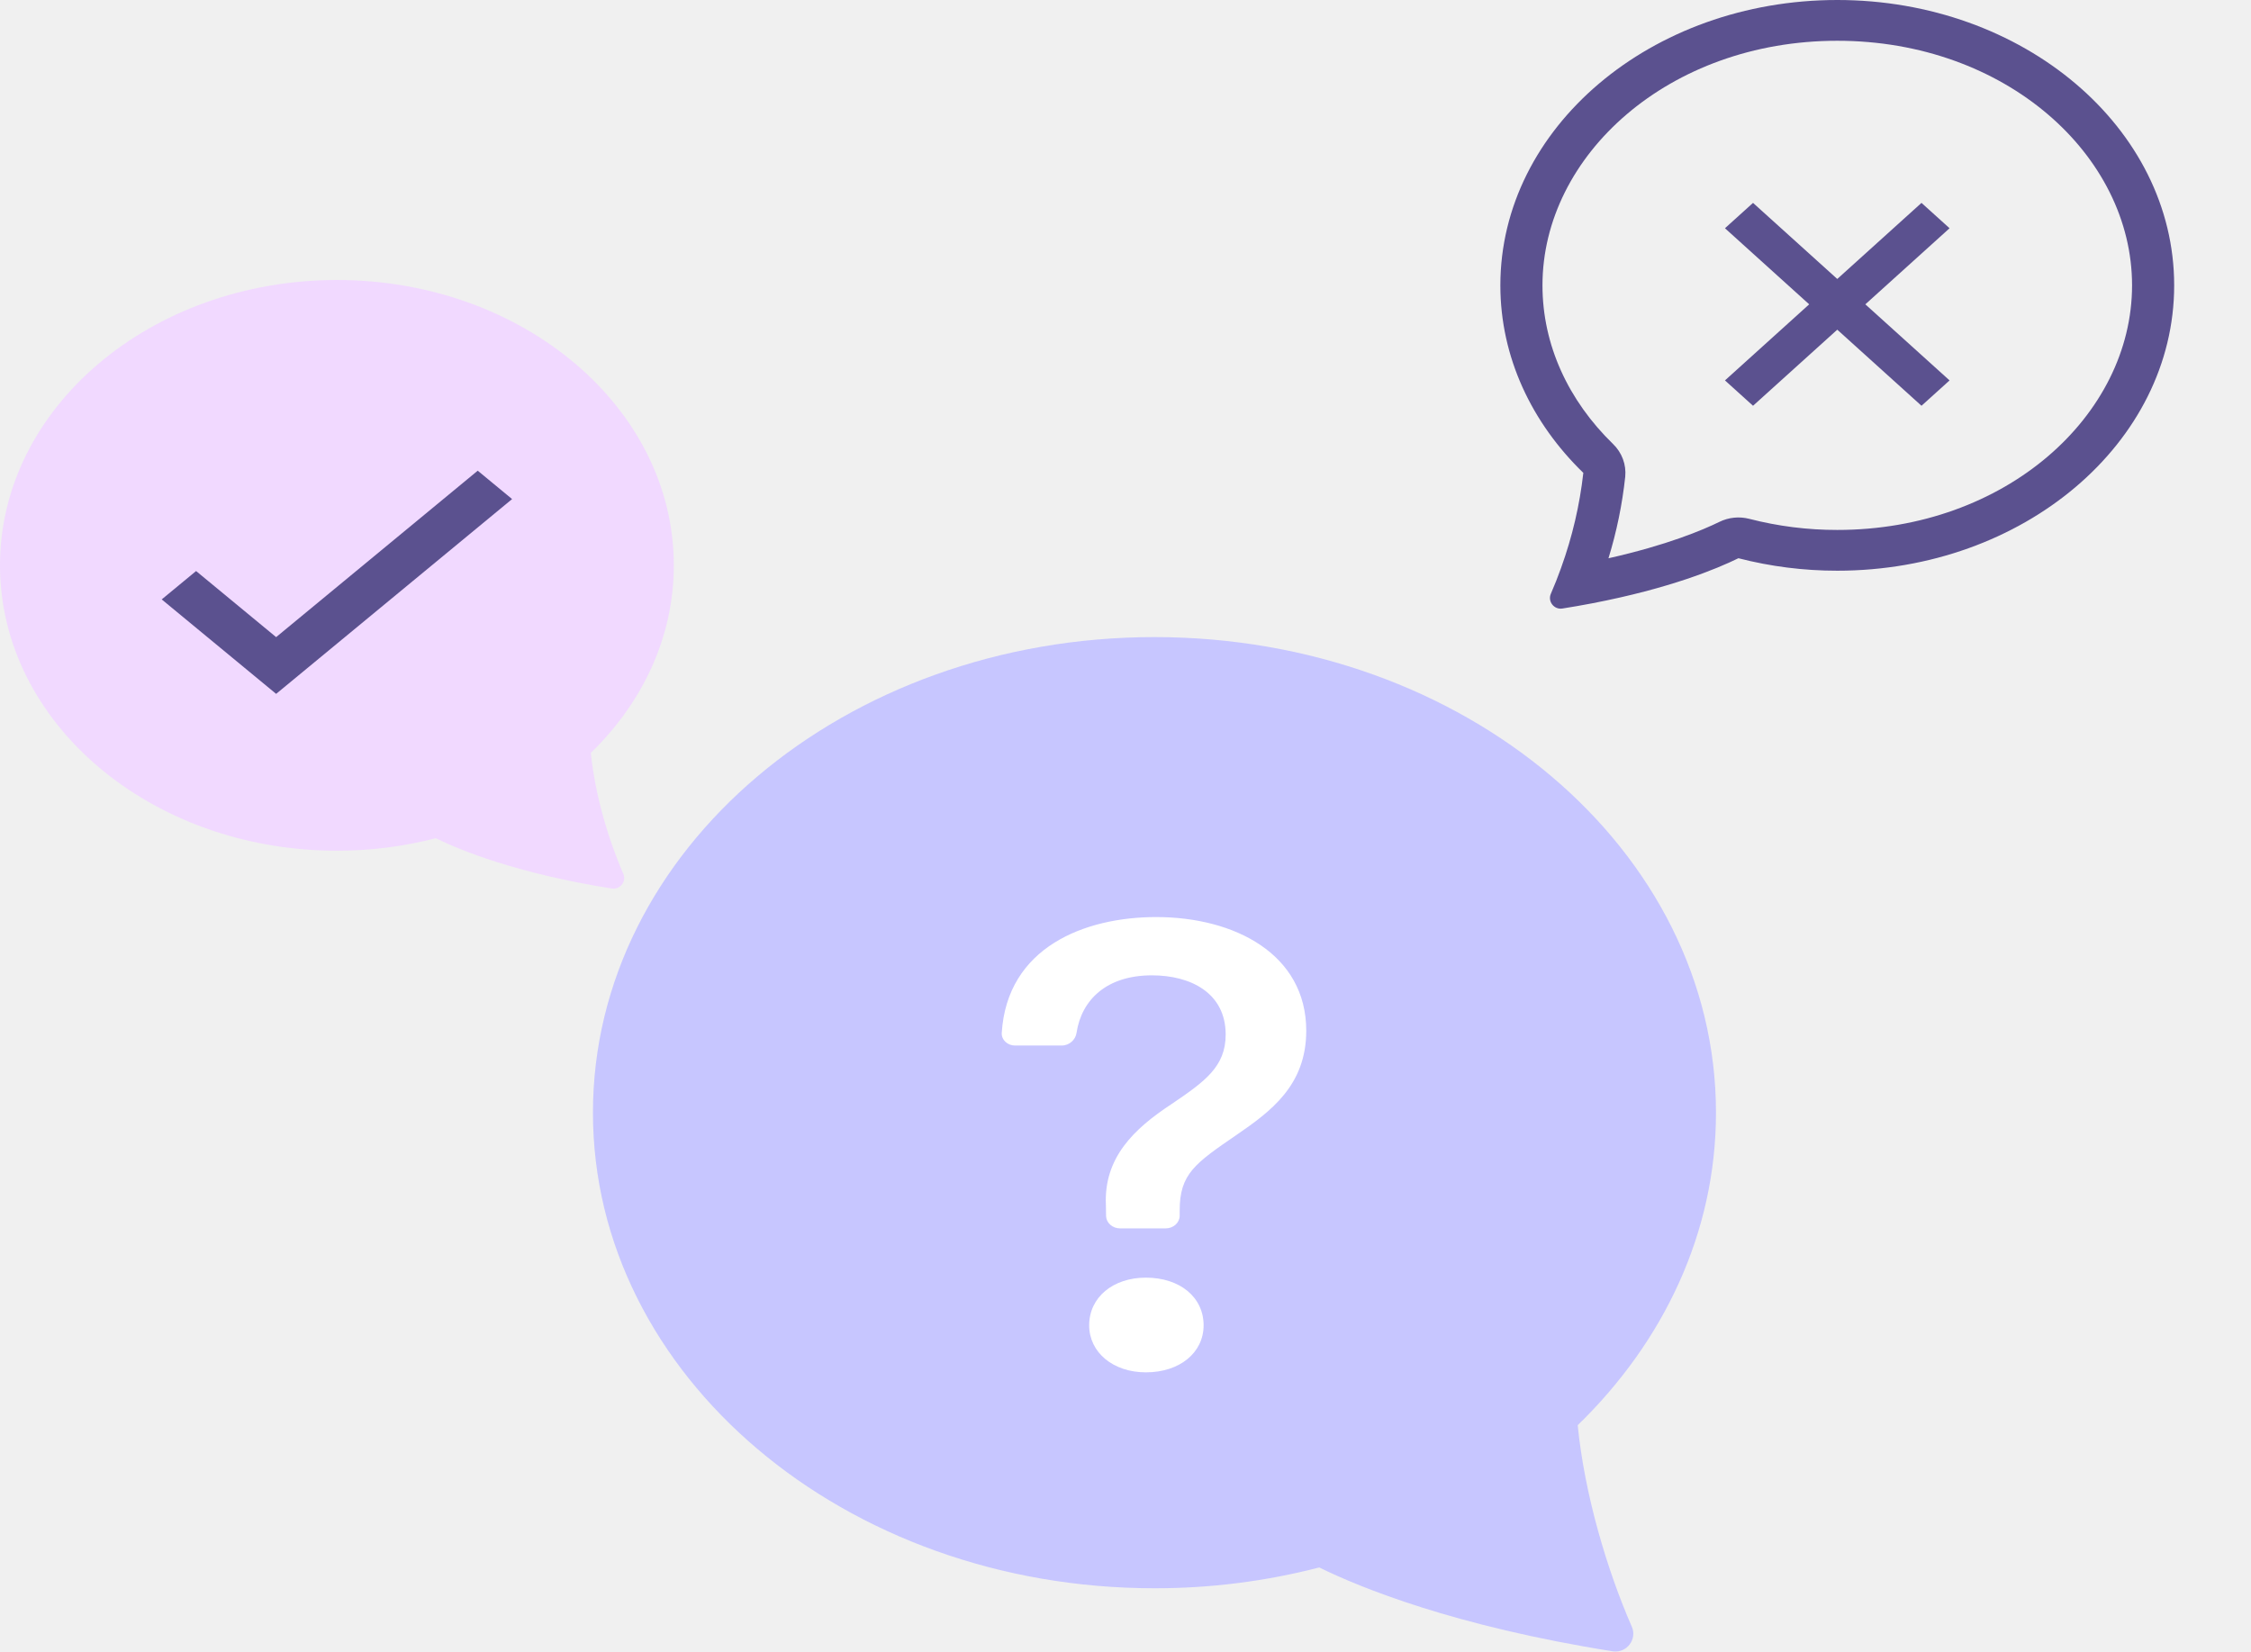
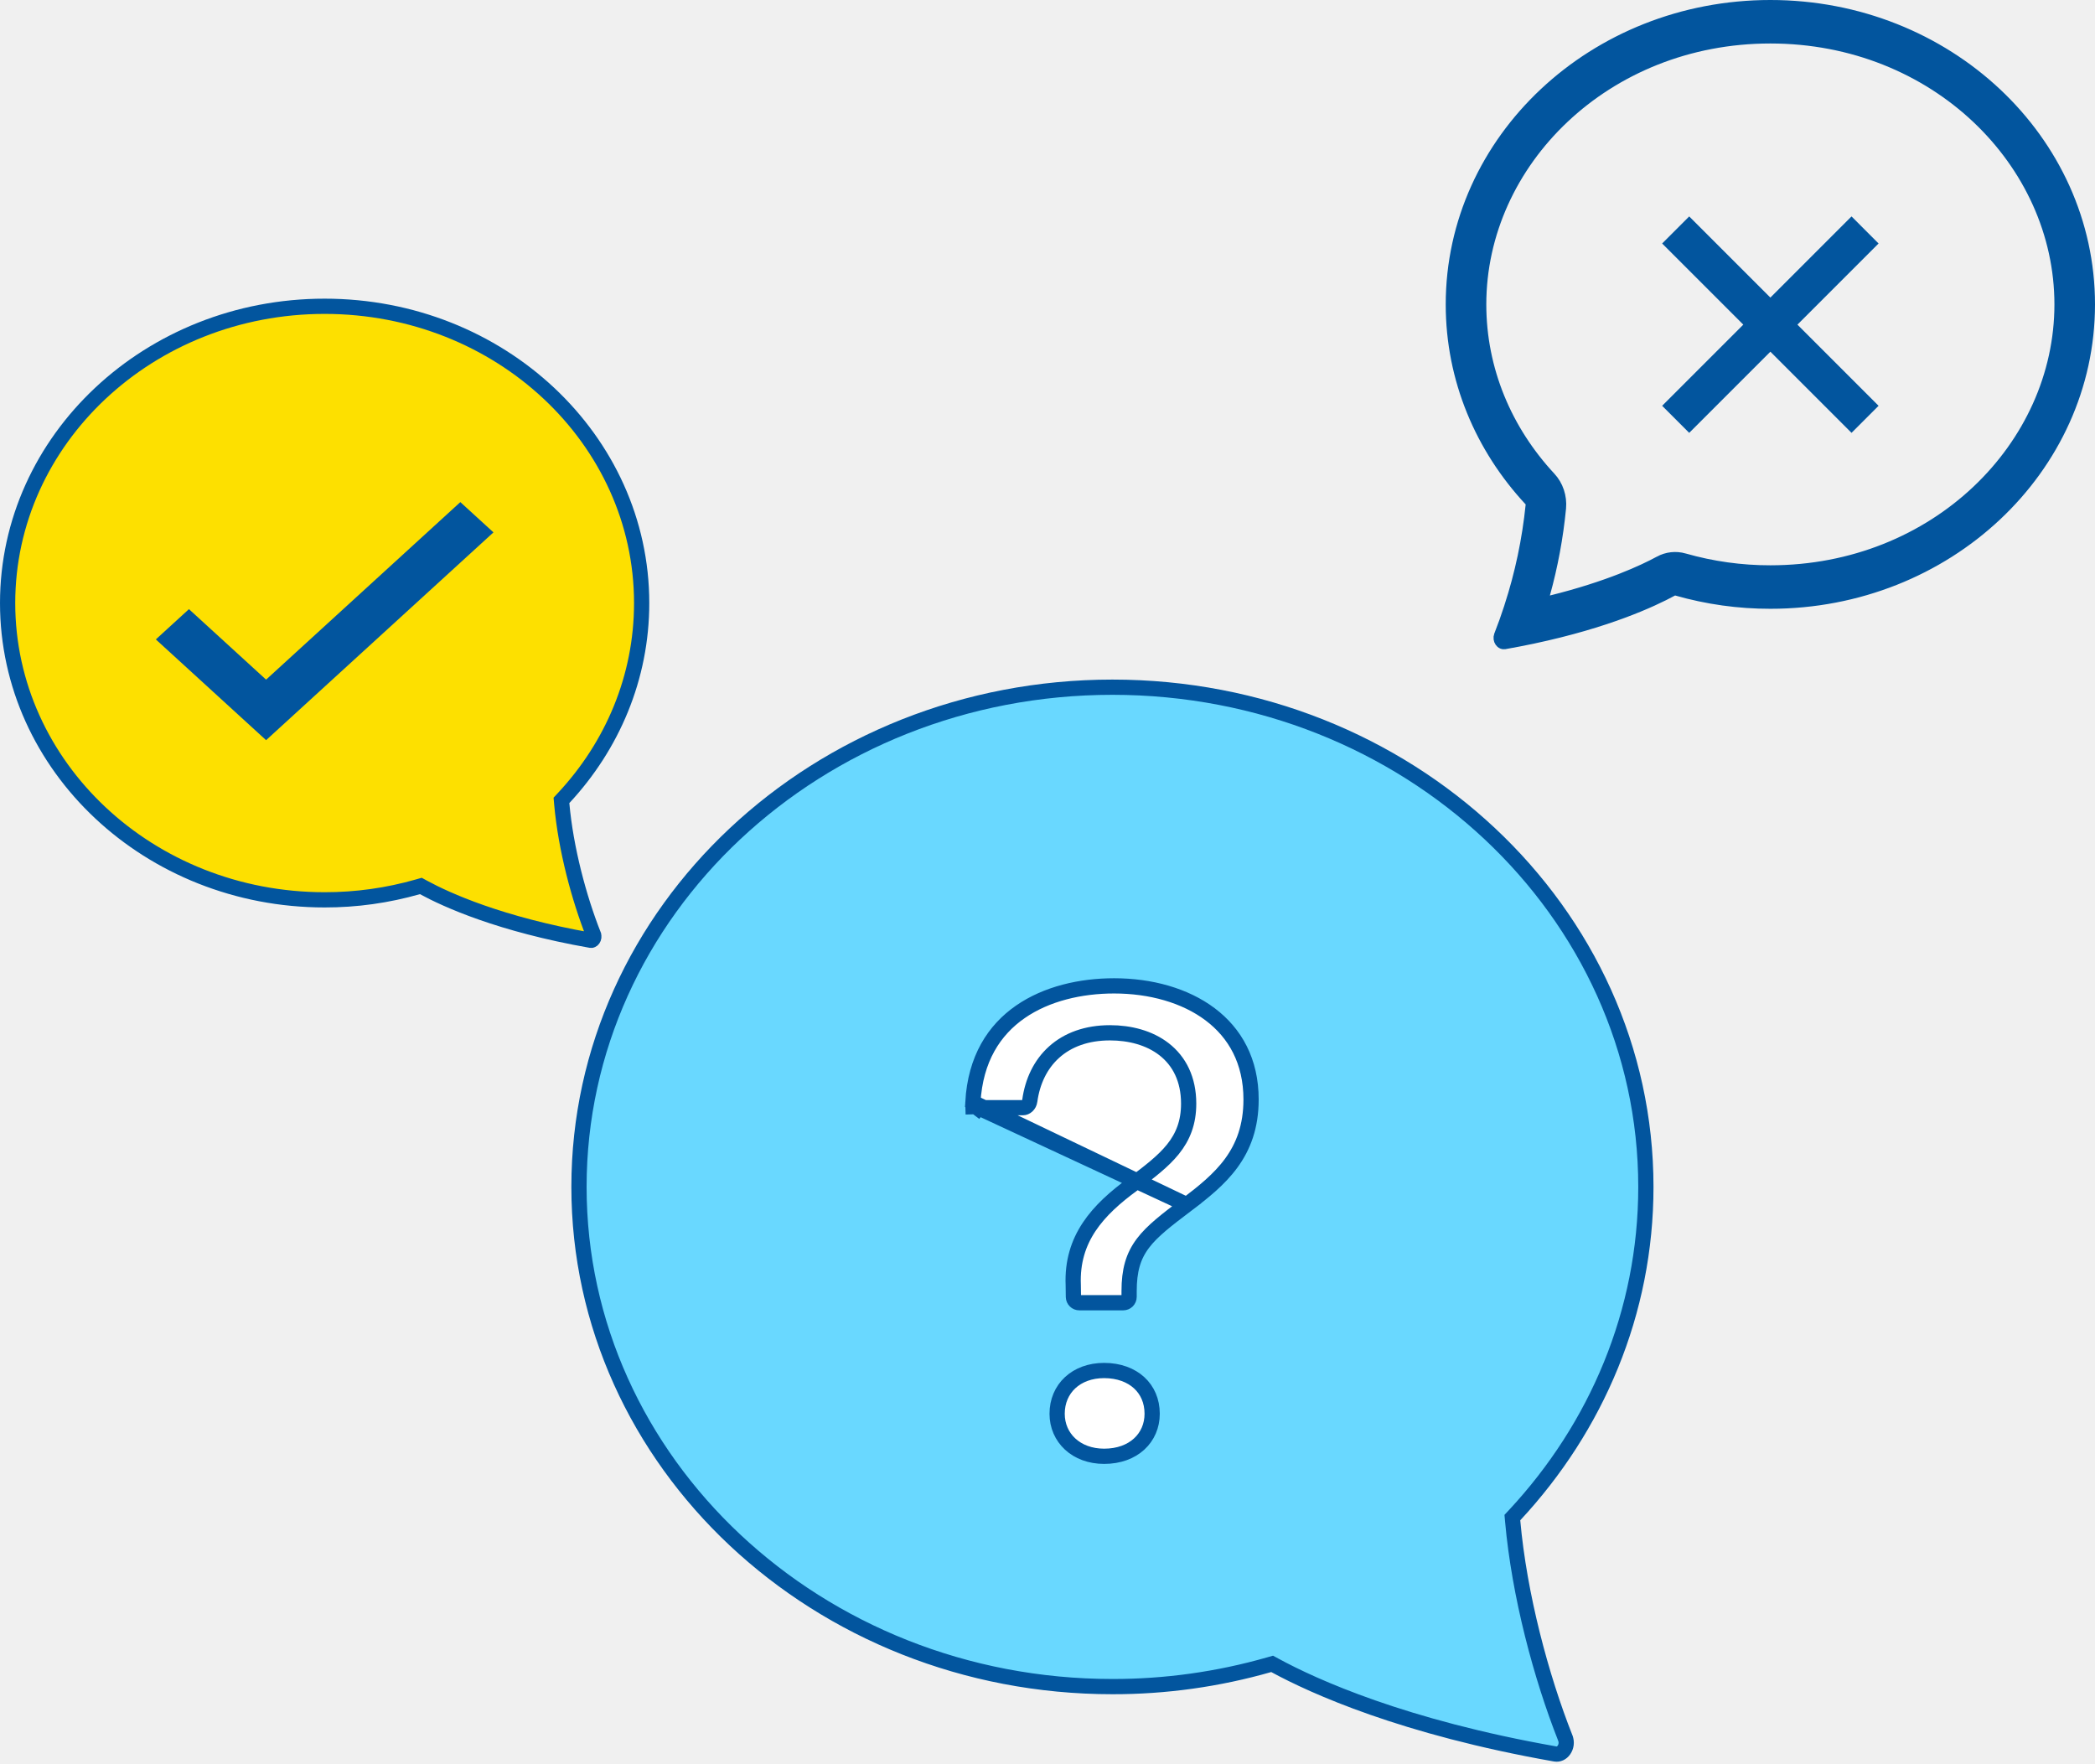
- <svg xmlns="http://www.w3.org/2000/svg" width="293" height="215" viewBox="0 0 293 215" fill="none">
-   <g clip-path="url(#clip0)">
-     <path d="M207.161 78.557L207.271 78.536C217.302 76.609 223.431 74.067 226.281 72.672C230.478 73.755 234.803 74.301 239.147 74.296C263.365 74.296 283 57.664 283 37.148C283 16.632 263.365 0 239.147 0C214.929 0 195.293 16.632 195.293 37.148C195.293 46.488 199.366 55.032 206.092 61.559C205.622 65.752 204.658 69.879 203.22 73.861L203.203 73.919C202.795 75.059 202.349 76.186 201.866 77.299C201.433 78.286 202.272 79.39 203.362 79.22C204.632 79.019 205.899 78.798 207.161 78.557ZM211.547 62.063C211.623 61.286 211.522 60.503 211.25 59.768C210.978 59.033 210.542 58.366 209.973 57.813C204.163 52.166 200.775 44.938 200.775 37.148C200.775 20.208 217.242 5.307 239.147 5.307C261.051 5.307 277.518 20.208 277.518 37.148C277.518 54.093 261.051 68.989 239.147 68.989C235.283 68.994 231.435 68.509 227.701 67.545C226.396 67.207 225.008 67.347 223.804 67.938C221.682 68.978 217.006 70.963 209.365 72.677C210.431 69.213 211.161 65.659 211.547 62.063Z" fill="#5B518F" />
-     <path d="M43.853 110.746C19.635 110.746 -0.001 94.114 -0.001 73.598C-0.001 53.082 19.635 36.45 43.853 36.45C68.071 36.45 87.706 53.082 87.706 73.598C87.706 82.938 83.633 91.482 76.907 98.01C77.439 103.401 79.193 109.313 81.133 113.75C81.567 114.737 80.728 115.84 79.637 115.671C67.27 113.707 59.919 110.693 56.724 109.122C52.525 110.206 48.198 110.752 43.853 110.746Z" fill="#F1D9FF" />
-     <path d="M35.943 82.942L25.523 74.339L21.049 78.033L35.943 90.33L66.657 64.971L62.183 61.276L35.943 82.942Z" fill="#5B518F" />
-     <path d="M228.182 52.824L239.147 42.919L250.11 52.824L253.764 49.523L242.801 39.618L253.764 29.713L250.11 26.412L239.147 36.316L228.182 26.412L224.528 29.713L235.491 39.618L224.528 49.523L228.182 52.824Z" fill="#5B518F" />
-     <path d="M150.27 206.764C109.907 206.764 77.181 179.044 77.181 144.851C77.181 110.657 109.907 82.938 150.27 82.938C190.633 82.938 223.359 110.657 223.359 144.851C223.359 160.417 216.571 174.657 205.361 185.536C206.247 194.523 209.171 204.376 212.405 211.77C213.126 213.415 211.729 215.255 209.911 214.972C189.299 211.699 177.048 206.675 171.722 204.057C164.724 205.864 157.512 206.774 150.27 206.764Z" fill="#C7C6FF" />
-     <path d="M130.391 134.48C130.381 134.693 130.42 134.906 130.504 135.105C130.588 135.304 130.717 135.486 130.882 135.639C131.047 135.792 131.245 135.912 131.463 135.993C131.682 136.074 131.916 136.114 132.153 136.111H138.182C139.191 136.111 139.995 135.364 140.127 134.46C140.784 130.128 144.073 126.972 149.935 126.972C154.949 126.972 159.539 129.237 159.539 134.684C159.539 138.877 156.806 140.805 152.486 143.737C147.567 146.966 143.671 150.737 143.949 156.858L143.971 158.291C143.979 158.724 144.175 159.137 144.517 159.441C144.858 159.745 145.319 159.915 145.798 159.915H151.726C152.21 159.915 152.675 159.741 153.018 159.431C153.361 159.122 153.553 158.702 153.553 158.264V157.571C153.553 152.83 155.548 151.45 160.935 147.759C165.386 144.701 170.027 141.307 170.027 134.182C170.027 124.205 160.701 119.385 150.491 119.385C141.23 119.385 131.086 123.281 130.391 134.48V134.48ZM141.771 172.534C141.771 176.053 144.877 178.655 149.153 178.655C153.604 178.655 156.667 176.053 156.667 172.534C156.667 168.889 153.597 166.327 149.146 166.327C144.877 166.327 141.771 168.889 141.771 172.534Z" fill="white" />
-   </g>
-   <defs>
-     <clipPath id="clip0">
-       <rect width="293" height="215" fill="white" />
-     </clipPath>
-   </defs>
+ <svg xmlns="http://www.w3.org/2000/svg" width="550" height="463" viewBox="0 0 550 463" fill="none">
+   <path d="M402.408 166.988L402.404 166.989L402.197 167.033C402.196 167.033 402.195 167.034 402.194 167.034C399.765 167.547 397.329 168.018 394.885 168.447C394.715 168.475 394.503 168.426 394.303 168.14C394.095 167.841 394.021 167.419 394.179 167.021L394.181 167.014C395.134 164.583 396.015 162.12 396.821 159.629L396.841 159.568L396.857 159.506L396.873 159.444C399.701 150.763 401.596 141.766 402.523 132.627L402.614 131.725L401.997 131.062C389.245 117.364 381.546 99.463 381.546 79.912C381.546 37.002 418.688 2 464.773 2C510.859 2 548 37.002 548 79.912C548 122.822 510.859 157.823 464.773 157.823H464.77C456.517 157.835 448.297 156.687 440.319 154.407L439.534 154.182L438.817 154.571C433.442 157.484 421.712 162.885 402.408 166.988ZM441.977 147.224L441.979 147.225C449.414 149.349 457.079 150.419 464.776 150.407C508.339 150.406 541.347 117.575 541.347 79.912C541.347 42.259 508.338 9.416 464.773 9.416C421.209 9.416 388.199 42.259 388.199 79.912C388.199 97.211 394.999 113.237 406.611 125.727C407.517 126.702 408.22 127.888 408.661 129.206C409.1 130.521 409.266 131.928 409.142 133.324C408.404 140.942 407.006 148.468 404.966 155.806L404.048 159.108L407.375 158.282C422.393 154.553 431.639 150.222 435.908 147.905L435.909 147.904C437.795 146.88 439.951 146.643 441.977 147.224Z" fill="#02559E" stroke="#02559E" stroke-width="4" />
+   <path d="M85.228 236.231H85.231C93.488 236.244 101.712 235.096 109.692 232.815L110.479 232.59L111.198 232.981C117.219 236.257 131.298 242.669 155.116 246.855C155.287 246.883 155.499 246.834 155.698 246.548C155.906 246.249 155.98 245.827 155.822 245.43L155.822 245.428C151.992 235.737 148.529 222.831 147.476 211.011L147.397 210.123L148.004 209.47C160.756 195.773 168.455 177.871 168.455 158.32C168.455 115.41 131.313 80.408 85.228 80.408C39.142 80.408 2.001 115.41 2.001 158.32C2.001 201.23 39.142 236.231 85.228 236.231Z" fill="#FDE000" stroke="#02559E" stroke-width="4" />
+   <path d="M69.855 178.424L49.605 159.917L40.91 167.864L69.855 194.317L129.547 139.764L120.851 131.817L69.855 178.424Z" fill="#02559E" />
+   <path d="M443.466 113.636L464.776 92.329L486.081 113.636L493.183 106.533L471.878 85.227L493.183 63.92L486.081 56.818L464.776 78.124L443.466 56.818L436.364 63.92L457.669 85.227L436.364 106.533L443.466 113.636Z" fill="#02559E" />
+   <path d="M292.045 442.781H292.048C305.935 442.803 319.766 440.871 333.186 437.036L333.973 436.811L334.692 437.202C344.853 442.731 368.458 453.465 408.299 460.468C409.175 460.616 410.011 460.233 410.589 459.405C411.176 458.563 411.381 457.392 410.942 456.287L410.942 456.285C404.598 440.231 398.862 418.848 397.12 399.295L397.041 398.407L397.648 397.755C419.114 374.696 432.091 344.541 432.091 311.595C432.091 239.262 369.509 180.409 292.045 180.409C214.582 180.409 152 239.262 152 311.595C152 383.928 214.582 442.781 292.045 442.781Z" fill="#69D8FF" stroke="#02559E" stroke-width="4" />
+   <path d="M256.817 290.797H256.835H268.553C269.345 290.797 270.201 290.109 270.349 288.986L270.35 288.975L270.35 288.975C271.041 283.936 273.138 279.445 276.733 276.211C280.339 272.968 285.286 271.138 291.394 271.138C296.565 271.138 301.71 272.427 305.609 275.461C309.58 278.551 312.059 283.3 312.059 289.729C312.059 294.71 310.566 298.441 307.911 301.738C305.347 304.923 301.698 307.688 297.553 310.803L297.54 310.812L297.527 310.822C288.135 317.646 281.261 325.205 281.759 337.346L281.76 337.373L281.76 337.401L281.803 340.479C281.803 340.479 281.803 340.48 281.803 340.48C281.81 340.887 281.976 341.274 282.266 341.559C282.556 341.845 282.947 342.005 283.354 342.005H283.354H294.874C295.286 342.005 295.68 341.841 295.971 341.551C296.262 341.26 296.425 340.865 296.425 340.454V338.962C296.425 333.56 297.467 329.804 300.078 326.354C302.535 323.108 306.336 320.225 311.404 316.382L311.562 316.262L256.817 290.797ZM256.817 290.797L256.799 290.798C256.613 290.801 256.428 290.766 256.255 290.695L255.498 292.539M256.817 290.797L255.498 292.539M255.498 292.539L256.255 290.695C256.083 290.625 255.927 290.519 255.797 290.386C255.666 290.252 255.565 290.094 255.498 289.92C255.433 289.749 255.403 289.567 255.409 289.385M255.498 292.539L255.409 289.385M255.409 289.385C256.053 277.956 261.008 270.41 267.841 265.661C274.756 260.855 283.747 258.817 292.474 258.817C302.078 258.817 311.115 261.331 317.697 266.283C324.215 271.187 328.442 278.557 328.442 288.65C328.442 302.932 320.189 309.703 311.563 316.261L255.409 289.385ZM289.874 382.317C282.51 382.317 277.528 377.464 277.528 371.15C277.528 364.555 282.522 359.797 289.86 359.797C293.76 359.797 296.909 361.035 299.061 363.008C301.201 364.969 302.477 367.762 302.477 371.15C302.477 377.449 297.596 382.317 289.874 382.317Z" fill="white" stroke="#02559E" stroke-width="4" />
</svg>
